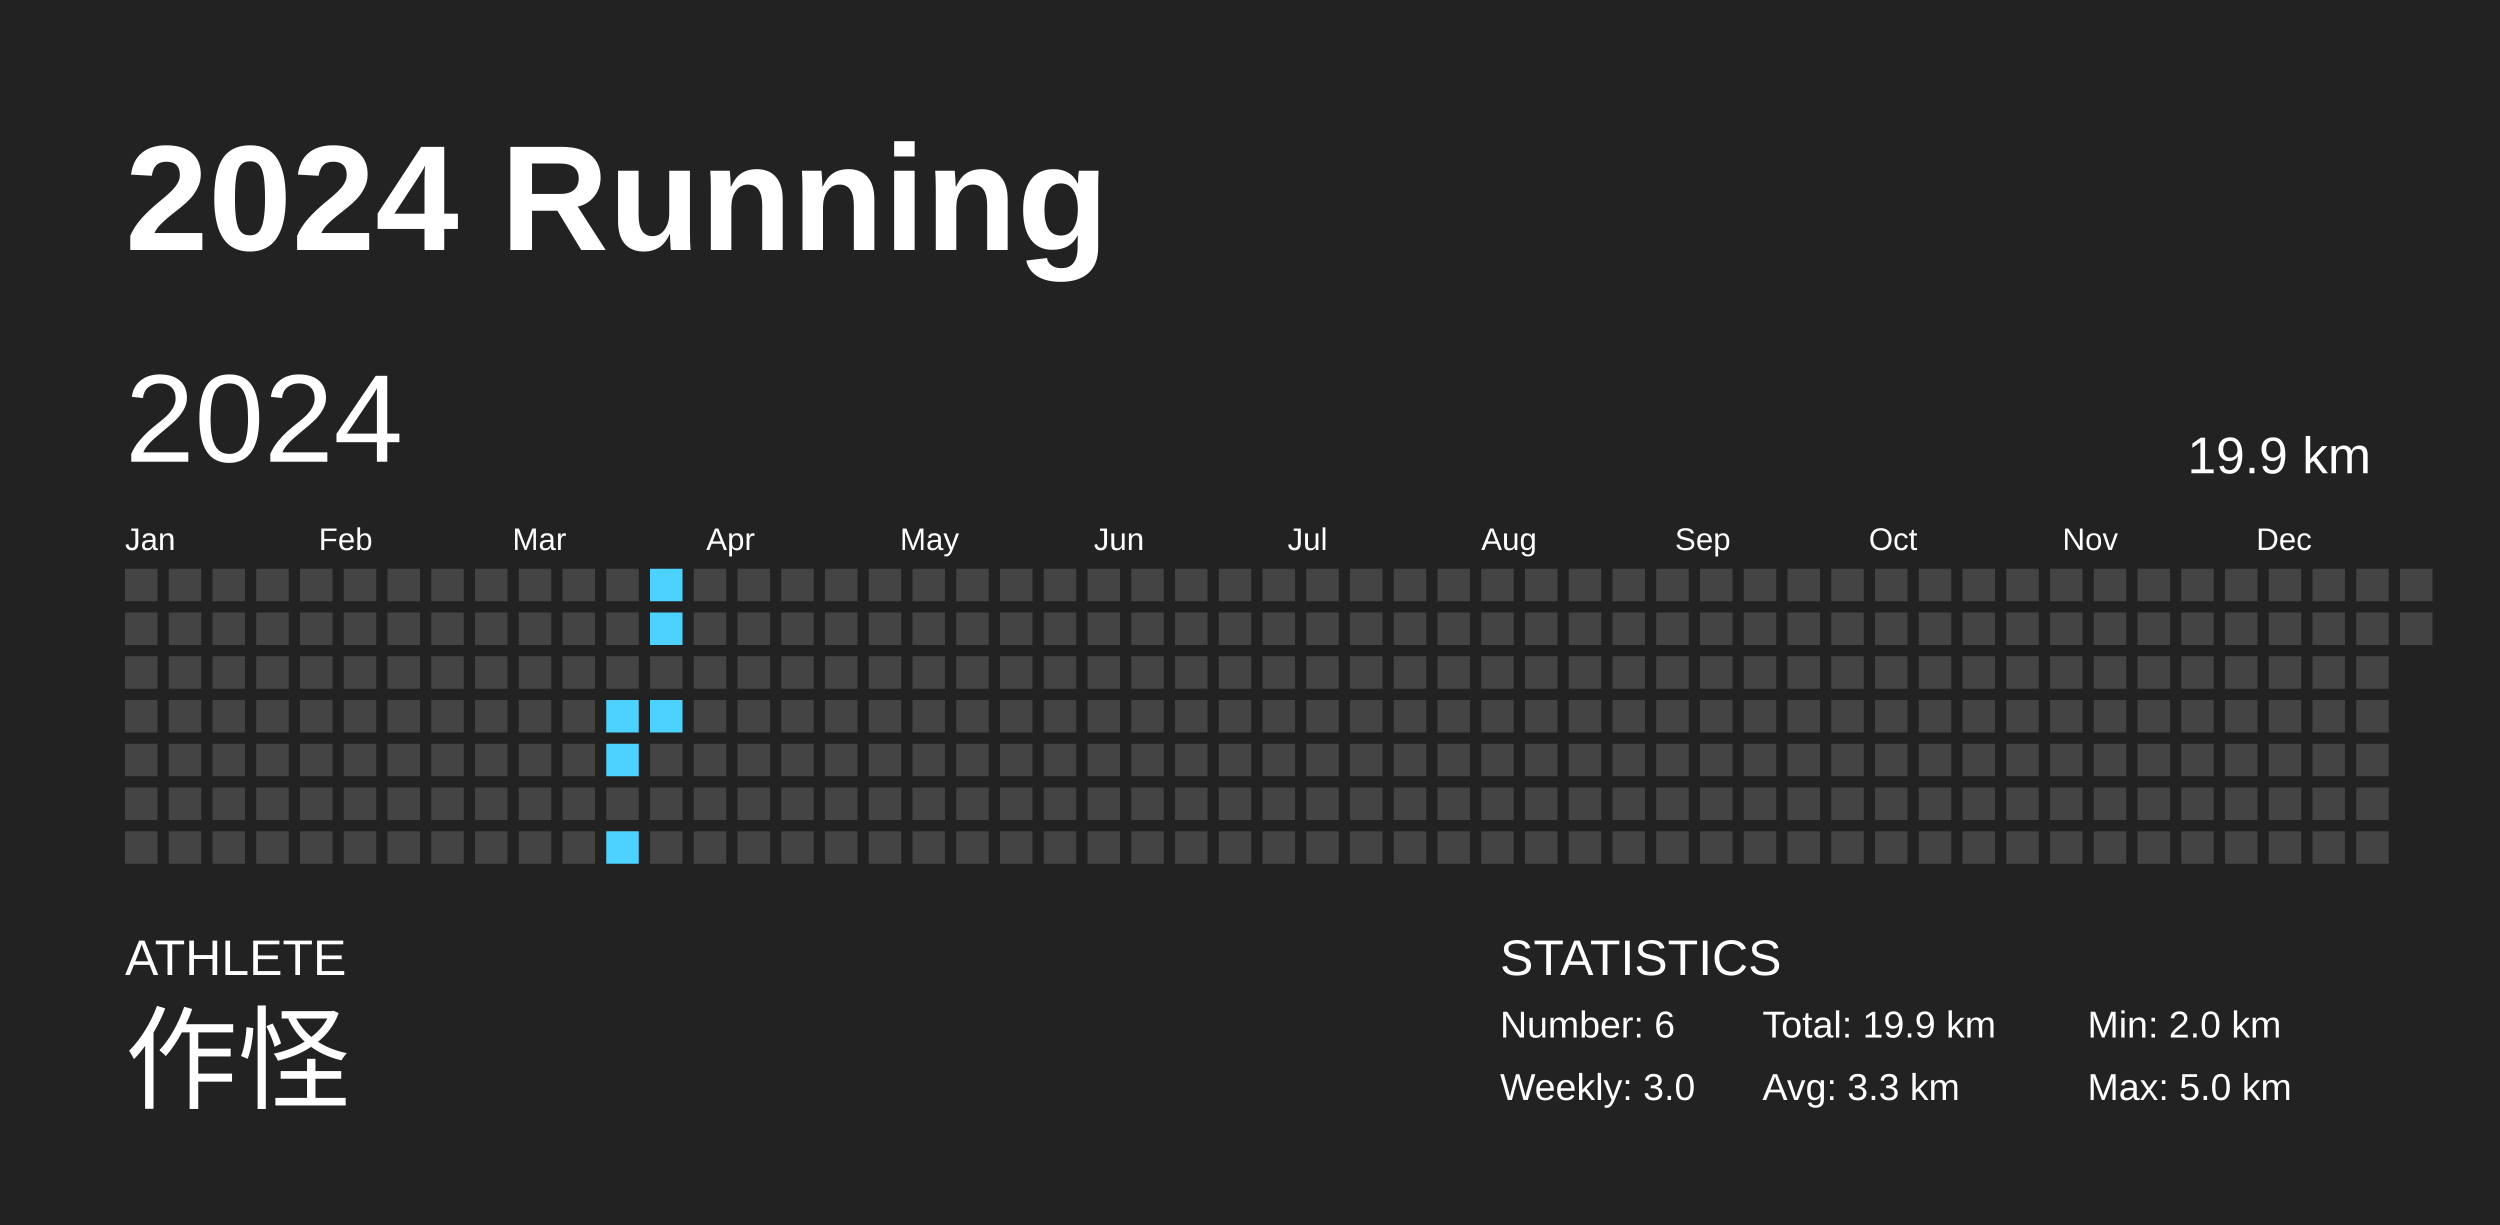
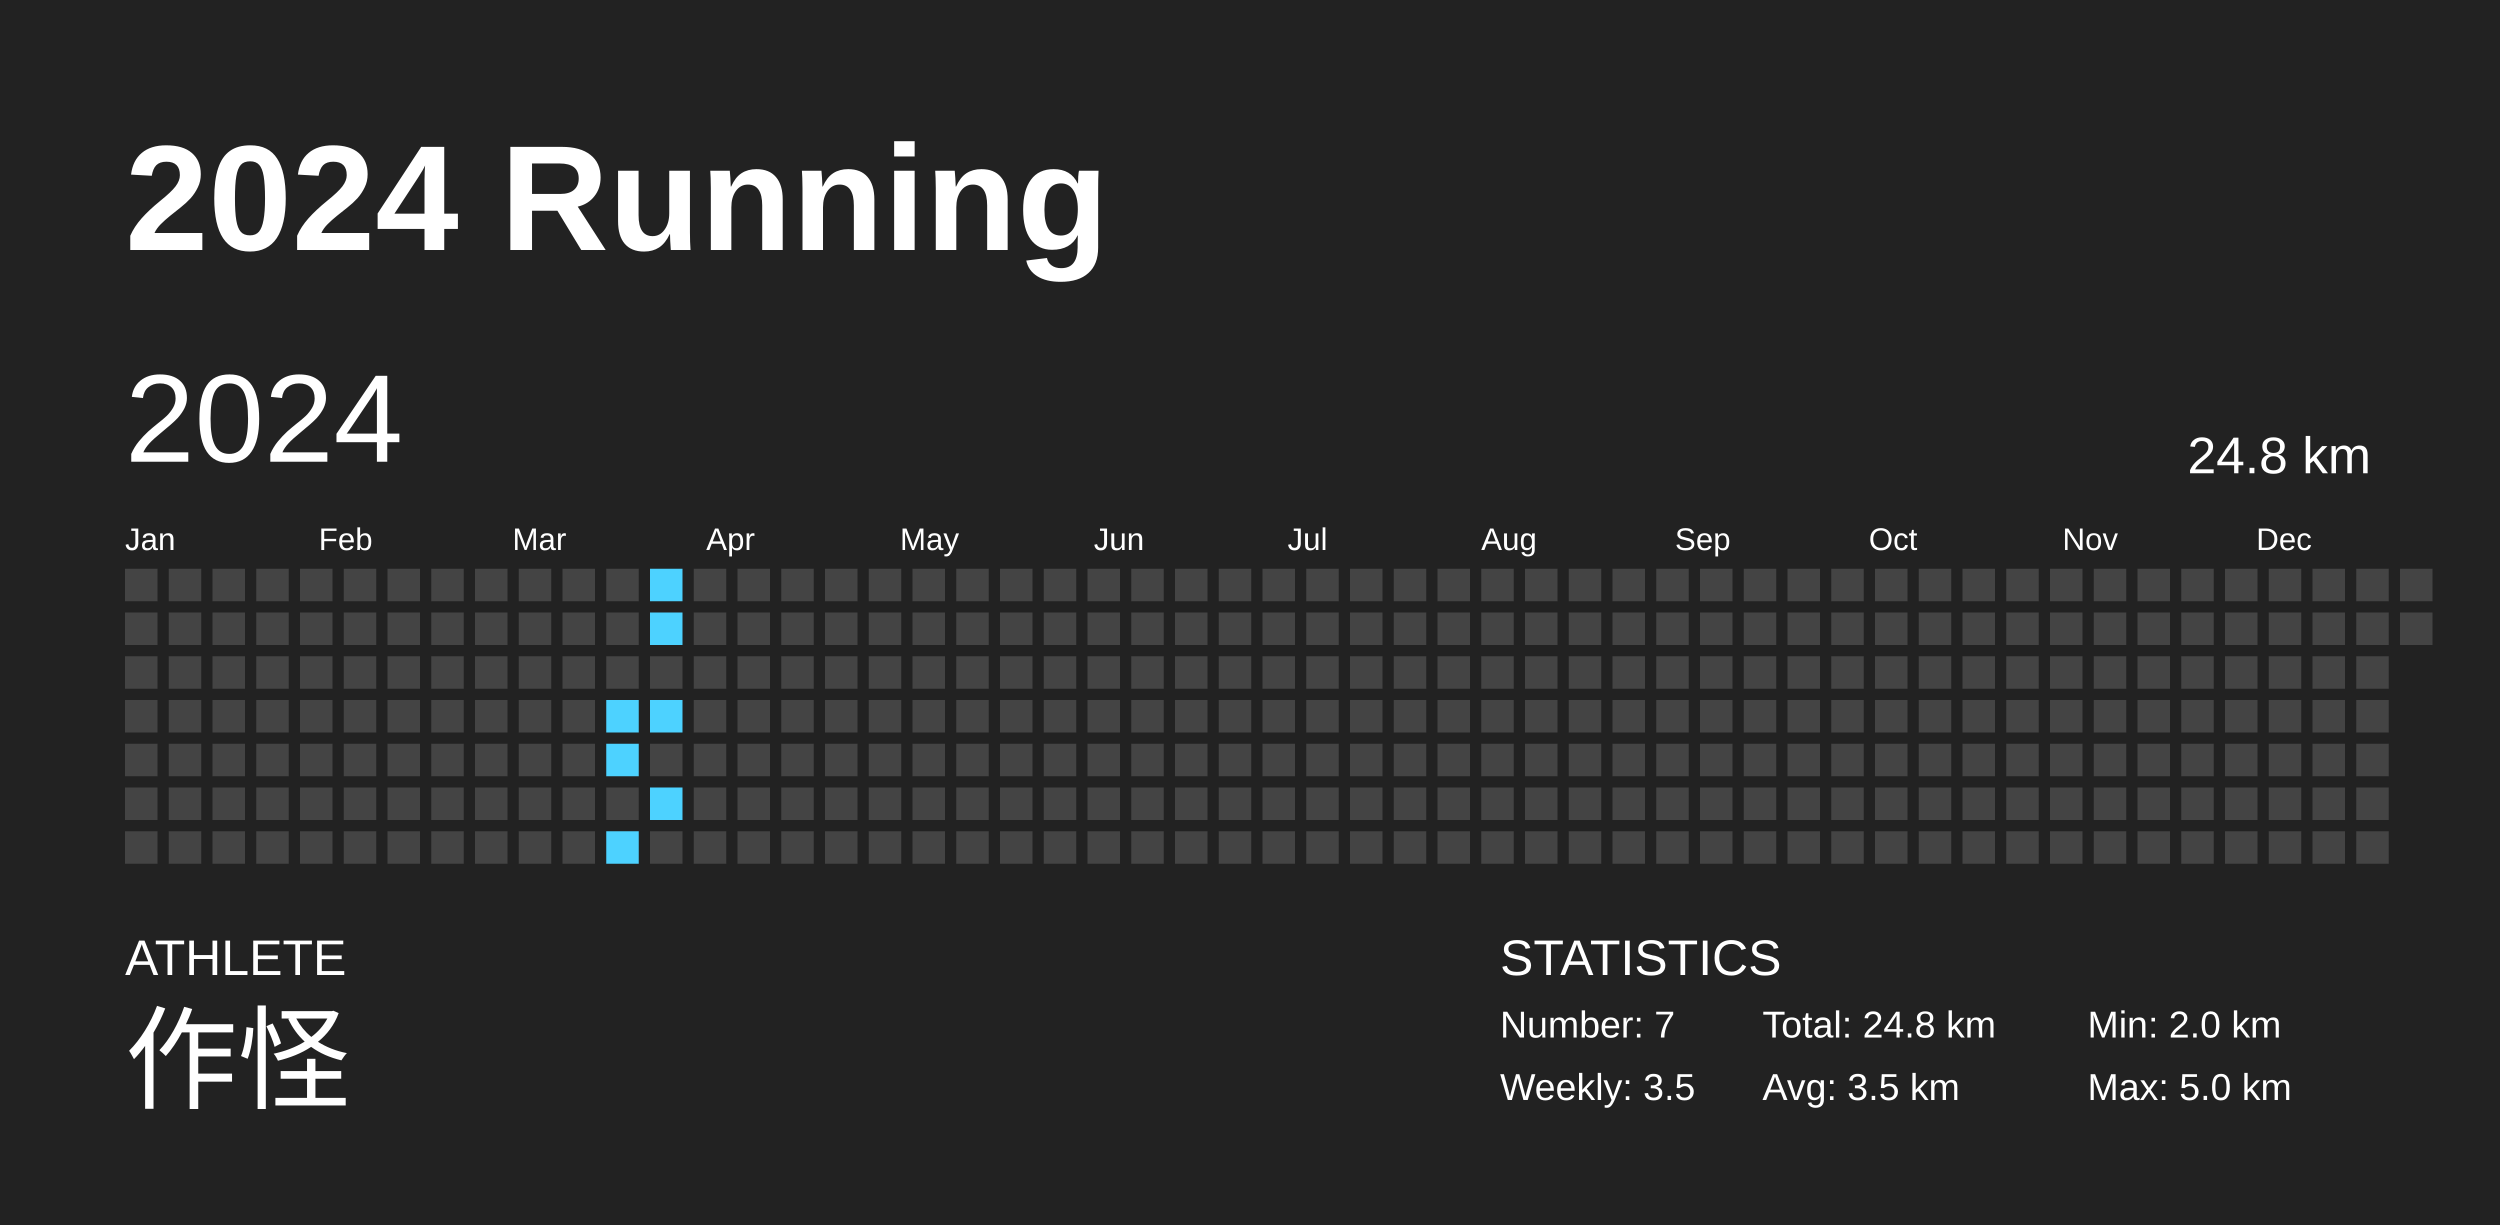
<svg xmlns="http://www.w3.org/2000/svg" baseProfile="full" height="98mm" version="1.1" viewBox="0,0,200,98" width="200mm">
  <defs />
  <rect fill="#222222" height="98" width="200" x="0" y="0" />
  <text fill="#FFFFFF" style="font-size:12px; font-family:Arial; font-weight:bold;" x="10" y="20">2024 Running</text>
  <text fill="#FFFFFF" style="font-size:4px; font-family:Arial" x="10" y="78">ATHLETE</text>
  <text fill="#FFFFFF" style="font-size:9px; font-family:Arial" x="10" y="88">作怪</text>
  <text fill="#FFFFFF" style="font-size:4px; font-family:Arial" x="120" y="78">STATISTICS</text>
-   <text fill="#FFFFFF" style="font-size:3px; font-family:Arial" x="120" y="83">Number: 6</text>
-   <text fill="#FFFFFF" style="font-size:3px; font-family:Arial" x="120" y="88">Weekly: 3.0</text>
-   <text fill="#FFFFFF" style="font-size:3px; font-family:Arial" x="141" y="83">Total: 19.9 km</text>
-   <text fill="#FFFFFF" style="font-size:3px; font-family:Arial" x="141" y="88">Avg: 3.3 km</text>
+   <text fill="#FFFFFF" style="font-size:3px; font-family:Arial" x="120" y="83">Number: 7</text>
+   <text fill="#FFFFFF" style="font-size:3px; font-family:Arial" x="120" y="88">Weekly: 3.5</text>
+   <text fill="#FFFFFF" style="font-size:3px; font-family:Arial" x="141" y="83">Total: 24.8 km</text>
+   <text fill="#FFFFFF" style="font-size:3px; font-family:Arial" x="141" y="88">Avg: 3.5 km</text>
  <text fill="#FFFFFF" style="font-size:3px; font-family:Arial" x="167" y="83">Min: 2.0 km</text>
  <text fill="#FFFFFF" style="font-size:3px; font-family:Arial" x="167" y="88">Max: 5.0 km</text>
  <text dominant-baseline="hanging" fill="#FFFFFF" style="font-size:10.0px; font-family:Arial;" x="10" y="30">2024</text>
-   <text dominant-baseline="hanging" fill="#FFFFFF" style="font-size:4.125px; font-family:Arial;" x="175" y="35">19.9 km</text>
+   <text dominant-baseline="hanging" fill="#FFFFFF" style="font-size:4.125px; font-family:Arial;" x="175" y="35">24.8 km</text>
  <text fill="#FFFFFF" style="font-size:2.5px; font-family:Arial" x="10.0" y="44">Jan</text>
  <text fill="#FFFFFF" style="font-size:2.5px; font-family:Arial" x="25.5" y="44">Feb</text>
  <text fill="#FFFFFF" style="font-size:2.5px; font-family:Arial" x="41.0" y="44">Mar</text>
  <text fill="#FFFFFF" style="font-size:2.5px; font-family:Arial" x="56.5" y="44">Apr</text>
  <text fill="#FFFFFF" style="font-size:2.5px; font-family:Arial" x="72.0" y="44">May</text>
  <text fill="#FFFFFF" style="font-size:2.5px; font-family:Arial" x="87.5" y="44">Jun</text>
  <text fill="#FFFFFF" style="font-size:2.5px; font-family:Arial" x="103.0" y="44">Jul</text>
  <text fill="#FFFFFF" style="font-size:2.5px; font-family:Arial" x="118.5" y="44">Aug</text>
  <text fill="#FFFFFF" style="font-size:2.5px; font-family:Arial" x="134.0" y="44">Sep</text>
  <text fill="#FFFFFF" style="font-size:2.5px; font-family:Arial" x="149.5" y="44">Oct</text>
  <text fill="#FFFFFF" style="font-size:2.5px; font-family:Arial" x="165.0" y="44">Nov</text>
  <text fill="#FFFFFF" style="font-size:2.5px; font-family:Arial" x="180.5" y="44">Dec</text>
  <rect fill="#444444" height="2.6" width="2.6" x="10.0" y="45.5" />
  <rect fill="#444444" height="2.6" width="2.6" x="10.0" y="49.0" />
  <rect fill="#444444" height="2.6" width="2.6" x="10.0" y="52.5" />
  <rect fill="#444444" height="2.6" width="2.6" x="10.0" y="56.0" />
  <rect fill="#444444" height="2.6" width="2.6" x="10.0" y="59.5" />
  <rect fill="#444444" height="2.6" width="2.6" x="10.0" y="63.0" />
  <rect fill="#444444" height="2.6" width="2.6" x="10.0" y="66.5" />
  <rect fill="#444444" height="2.6" width="2.6" x="13.5" y="45.5" />
  <rect fill="#444444" height="2.6" width="2.6" x="13.5" y="49.0" />
  <rect fill="#444444" height="2.6" width="2.6" x="13.5" y="52.5" />
  <rect fill="#444444" height="2.6" width="2.6" x="13.5" y="56.0" />
  <rect fill="#444444" height="2.6" width="2.6" x="13.5" y="59.5" />
  <rect fill="#444444" height="2.6" width="2.6" x="13.5" y="63.0" />
  <rect fill="#444444" height="2.6" width="2.6" x="13.5" y="66.5" />
  <rect fill="#444444" height="2.6" width="2.6" x="17.0" y="45.5" />
  <rect fill="#444444" height="2.6" width="2.6" x="17.0" y="49.0" />
  <rect fill="#444444" height="2.6" width="2.6" x="17.0" y="52.5" />
  <rect fill="#444444" height="2.6" width="2.6" x="17.0" y="56.0" />
  <rect fill="#444444" height="2.6" width="2.6" x="17.0" y="59.5" />
  <rect fill="#444444" height="2.6" width="2.6" x="17.0" y="63.0" />
  <rect fill="#444444" height="2.6" width="2.6" x="17.0" y="66.5" />
  <rect fill="#444444" height="2.6" width="2.6" x="20.5" y="45.5" />
  <rect fill="#444444" height="2.6" width="2.6" x="20.5" y="49.0" />
  <rect fill="#444444" height="2.6" width="2.6" x="20.5" y="52.5" />
  <rect fill="#444444" height="2.6" width="2.6" x="20.5" y="56.0" />
  <rect fill="#444444" height="2.6" width="2.6" x="20.5" y="59.5" />
  <rect fill="#444444" height="2.6" width="2.6" x="20.5" y="63.0" />
  <rect fill="#444444" height="2.6" width="2.6" x="20.5" y="66.5" />
  <rect fill="#444444" height="2.6" width="2.6" x="24.0" y="45.5" />
  <rect fill="#444444" height="2.6" width="2.6" x="24.0" y="49.0" />
  <rect fill="#444444" height="2.6" width="2.6" x="24.0" y="52.5" />
  <rect fill="#444444" height="2.6" width="2.6" x="24.0" y="56.0" />
  <rect fill="#444444" height="2.6" width="2.6" x="24.0" y="59.5" />
  <rect fill="#444444" height="2.6" width="2.6" x="24.0" y="63.0" />
  <rect fill="#444444" height="2.6" width="2.6" x="24.0" y="66.5" />
  <rect fill="#444444" height="2.6" width="2.6" x="27.5" y="45.5" />
  <rect fill="#444444" height="2.6" width="2.6" x="27.5" y="49.0" />
  <rect fill="#444444" height="2.6" width="2.6" x="27.5" y="52.5" />
  <rect fill="#444444" height="2.6" width="2.6" x="27.5" y="56.0" />
  <rect fill="#444444" height="2.6" width="2.6" x="27.5" y="59.5" />
  <rect fill="#444444" height="2.6" width="2.6" x="27.5" y="63.0" />
  <rect fill="#444444" height="2.6" width="2.6" x="27.5" y="66.5" />
  <rect fill="#444444" height="2.6" width="2.6" x="31.0" y="45.5" />
  <rect fill="#444444" height="2.6" width="2.6" x="31.0" y="49.0" />
  <rect fill="#444444" height="2.6" width="2.6" x="31.0" y="52.5" />
  <rect fill="#444444" height="2.6" width="2.6" x="31.0" y="56.0" />
  <rect fill="#444444" height="2.6" width="2.6" x="31.0" y="59.5" />
  <rect fill="#444444" height="2.6" width="2.6" x="31.0" y="63.0" />
  <rect fill="#444444" height="2.6" width="2.6" x="31.0" y="66.5" />
  <rect fill="#444444" height="2.6" width="2.6" x="34.5" y="45.5" />
  <rect fill="#444444" height="2.6" width="2.6" x="34.5" y="49.0" />
  <rect fill="#444444" height="2.6" width="2.6" x="34.5" y="52.5" />
  <rect fill="#444444" height="2.6" width="2.6" x="34.5" y="56.0" />
  <rect fill="#444444" height="2.6" width="2.6" x="34.5" y="59.5" />
  <rect fill="#444444" height="2.6" width="2.6" x="34.5" y="63.0" />
  <rect fill="#444444" height="2.6" width="2.6" x="34.5" y="66.5" />
  <rect fill="#444444" height="2.6" width="2.6" x="38.0" y="45.5" />
  <rect fill="#444444" height="2.6" width="2.6" x="38.0" y="49.0" />
  <rect fill="#444444" height="2.6" width="2.6" x="38.0" y="52.5" />
  <rect fill="#444444" height="2.6" width="2.6" x="38.0" y="56.0" />
  <rect fill="#444444" height="2.6" width="2.6" x="38.0" y="59.5" />
  <rect fill="#444444" height="2.6" width="2.6" x="38.0" y="63.0" />
  <rect fill="#444444" height="2.6" width="2.6" x="38.0" y="66.5" />
  <rect fill="#444444" height="2.6" width="2.6" x="41.5" y="45.5" />
  <rect fill="#444444" height="2.6" width="2.6" x="41.5" y="49.0" />
  <rect fill="#444444" height="2.6" width="2.6" x="41.5" y="52.5" />
  <rect fill="#444444" height="2.6" width="2.6" x="41.5" y="56.0" />
  <rect fill="#444444" height="2.6" width="2.6" x="41.5" y="59.5" />
  <rect fill="#444444" height="2.6" width="2.6" x="41.5" y="63.0" />
  <rect fill="#444444" height="2.6" width="2.6" x="41.5" y="66.5" />
  <rect fill="#444444" height="2.6" width="2.6" x="45.0" y="45.5" />
  <rect fill="#444444" height="2.6" width="2.6" x="45.0" y="49.0" />
  <rect fill="#444444" height="2.6" width="2.6" x="45.0" y="52.5" />
  <rect fill="#444444" height="2.6" width="2.6" x="45.0" y="56.0" />
  <rect fill="#444444" height="2.6" width="2.6" x="45.0" y="59.5" />
  <rect fill="#444444" height="2.6" width="2.6" x="45.0" y="63.0" />
  <rect fill="#444444" height="2.6" width="2.6" x="45.0" y="66.5" />
  <rect fill="#444444" height="2.6" width="2.6" x="48.5" y="45.5" />
  <rect fill="#444444" height="2.6" width="2.6" x="48.5" y="49.0" />
  <rect fill="#444444" height="2.6" width="2.6" x="48.5" y="52.5" />
  <rect fill="#4dd2ff" height="2.6" width="2.6" x="48.5" y="56.0" />
  <rect fill="#4dd2ff" height="2.6" width="2.6" x="48.5" y="59.5" />
  <rect fill="#444444" height="2.6" width="2.6" x="48.5" y="63.0" />
  <rect fill="#4dd2ff" height="2.6" width="2.6" x="48.5" y="66.5" />
  <rect fill="#4dd2ff" height="2.6" width="2.6" x="52.0" y="45.5" />
  <rect fill="#4dd2ff" height="2.6" width="2.6" x="52.0" y="49.0" />
  <rect fill="#444444" height="2.6" width="2.6" x="52.0" y="52.5" />
  <rect fill="#4dd2ff" height="2.6" width="2.6" x="52.0" y="56.0" />
  <rect fill="#444444" height="2.6" width="2.6" x="52.0" y="59.5" />
-   <rect fill="#444444" height="2.6" width="2.6" x="52.0" y="63.0" />
+   <rect fill="#4dd2ff" height="2.6" width="2.6" x="52.0" y="63.0" />
  <rect fill="#444444" height="2.6" width="2.6" x="52.0" y="66.5" />
  <rect fill="#444444" height="2.6" width="2.6" x="55.5" y="45.5" />
  <rect fill="#444444" height="2.6" width="2.6" x="55.5" y="49.0" />
  <rect fill="#444444" height="2.6" width="2.6" x="55.5" y="52.5" />
  <rect fill="#444444" height="2.6" width="2.6" x="55.5" y="56.0" />
  <rect fill="#444444" height="2.6" width="2.6" x="55.5" y="59.5" />
  <rect fill="#444444" height="2.6" width="2.6" x="55.5" y="63.0" />
  <rect fill="#444444" height="2.6" width="2.6" x="55.5" y="66.5" />
  <rect fill="#444444" height="2.6" width="2.6" x="59.0" y="45.5" />
  <rect fill="#444444" height="2.6" width="2.6" x="59.0" y="49.0" />
  <rect fill="#444444" height="2.6" width="2.6" x="59.0" y="52.5" />
  <rect fill="#444444" height="2.6" width="2.6" x="59.0" y="56.0" />
  <rect fill="#444444" height="2.6" width="2.6" x="59.0" y="59.5" />
  <rect fill="#444444" height="2.6" width="2.6" x="59.0" y="63.0" />
  <rect fill="#444444" height="2.6" width="2.6" x="59.0" y="66.5" />
  <rect fill="#444444" height="2.6" width="2.6" x="62.5" y="45.5" />
  <rect fill="#444444" height="2.6" width="2.6" x="62.5" y="49.0" />
  <rect fill="#444444" height="2.6" width="2.6" x="62.5" y="52.5" />
  <rect fill="#444444" height="2.6" width="2.6" x="62.5" y="56.0" />
  <rect fill="#444444" height="2.6" width="2.6" x="62.5" y="59.5" />
  <rect fill="#444444" height="2.6" width="2.6" x="62.5" y="63.0" />
  <rect fill="#444444" height="2.6" width="2.6" x="62.5" y="66.5" />
  <rect fill="#444444" height="2.6" width="2.6" x="66.0" y="45.5" />
  <rect fill="#444444" height="2.6" width="2.6" x="66.0" y="49.0" />
  <rect fill="#444444" height="2.6" width="2.6" x="66.0" y="52.5" />
  <rect fill="#444444" height="2.6" width="2.6" x="66.0" y="56.0" />
  <rect fill="#444444" height="2.6" width="2.6" x="66.0" y="59.5" />
  <rect fill="#444444" height="2.6" width="2.6" x="66.0" y="63.0" />
  <rect fill="#444444" height="2.6" width="2.6" x="66.0" y="66.5" />
  <rect fill="#444444" height="2.6" width="2.6" x="69.5" y="45.5" />
  <rect fill="#444444" height="2.6" width="2.6" x="69.5" y="49.0" />
  <rect fill="#444444" height="2.6" width="2.6" x="69.5" y="52.5" />
  <rect fill="#444444" height="2.6" width="2.6" x="69.5" y="56.0" />
  <rect fill="#444444" height="2.6" width="2.6" x="69.5" y="59.5" />
  <rect fill="#444444" height="2.6" width="2.6" x="69.5" y="63.0" />
  <rect fill="#444444" height="2.6" width="2.6" x="69.5" y="66.5" />
  <rect fill="#444444" height="2.6" width="2.6" x="73.0" y="45.5" />
  <rect fill="#444444" height="2.6" width="2.6" x="73.0" y="49.0" />
  <rect fill="#444444" height="2.6" width="2.6" x="73.0" y="52.5" />
  <rect fill="#444444" height="2.6" width="2.6" x="73.0" y="56.0" />
  <rect fill="#444444" height="2.6" width="2.6" x="73.0" y="59.5" />
  <rect fill="#444444" height="2.6" width="2.6" x="73.0" y="63.0" />
  <rect fill="#444444" height="2.6" width="2.6" x="73.0" y="66.5" />
  <rect fill="#444444" height="2.6" width="2.6" x="76.5" y="45.5" />
  <rect fill="#444444" height="2.6" width="2.6" x="76.5" y="49.0" />
  <rect fill="#444444" height="2.6" width="2.6" x="76.5" y="52.5" />
  <rect fill="#444444" height="2.6" width="2.6" x="76.5" y="56.0" />
  <rect fill="#444444" height="2.6" width="2.6" x="76.5" y="59.5" />
  <rect fill="#444444" height="2.6" width="2.6" x="76.5" y="63.0" />
  <rect fill="#444444" height="2.6" width="2.6" x="76.5" y="66.5" />
  <rect fill="#444444" height="2.6" width="2.6" x="80.0" y="45.5" />
  <rect fill="#444444" height="2.6" width="2.6" x="80.0" y="49.0" />
  <rect fill="#444444" height="2.6" width="2.6" x="80.0" y="52.5" />
  <rect fill="#444444" height="2.6" width="2.6" x="80.0" y="56.0" />
  <rect fill="#444444" height="2.6" width="2.6" x="80.0" y="59.5" />
  <rect fill="#444444" height="2.6" width="2.6" x="80.0" y="63.0" />
  <rect fill="#444444" height="2.6" width="2.6" x="80.0" y="66.5" />
  <rect fill="#444444" height="2.6" width="2.6" x="83.5" y="45.5" />
  <rect fill="#444444" height="2.6" width="2.6" x="83.5" y="49.0" />
  <rect fill="#444444" height="2.6" width="2.6" x="83.5" y="52.5" />
  <rect fill="#444444" height="2.6" width="2.6" x="83.5" y="56.0" />
  <rect fill="#444444" height="2.6" width="2.6" x="83.5" y="59.5" />
  <rect fill="#444444" height="2.6" width="2.6" x="83.5" y="63.0" />
  <rect fill="#444444" height="2.6" width="2.6" x="83.5" y="66.5" />
  <rect fill="#444444" height="2.6" width="2.6" x="87.0" y="45.5" />
  <rect fill="#444444" height="2.6" width="2.6" x="87.0" y="49.0" />
  <rect fill="#444444" height="2.6" width="2.6" x="87.0" y="52.5" />
  <rect fill="#444444" height="2.6" width="2.6" x="87.0" y="56.0" />
  <rect fill="#444444" height="2.6" width="2.6" x="87.0" y="59.5" />
  <rect fill="#444444" height="2.6" width="2.6" x="87.0" y="63.0" />
  <rect fill="#444444" height="2.6" width="2.6" x="87.0" y="66.5" />
  <rect fill="#444444" height="2.6" width="2.6" x="90.5" y="45.5" />
  <rect fill="#444444" height="2.6" width="2.6" x="90.5" y="49.0" />
  <rect fill="#444444" height="2.6" width="2.6" x="90.5" y="52.5" />
  <rect fill="#444444" height="2.6" width="2.6" x="90.5" y="56.0" />
  <rect fill="#444444" height="2.6" width="2.6" x="90.5" y="59.5" />
  <rect fill="#444444" height="2.6" width="2.6" x="90.5" y="63.0" />
  <rect fill="#444444" height="2.6" width="2.6" x="90.5" y="66.5" />
  <rect fill="#444444" height="2.6" width="2.6" x="94.0" y="45.5" />
  <rect fill="#444444" height="2.6" width="2.6" x="94.0" y="49.0" />
  <rect fill="#444444" height="2.6" width="2.6" x="94.0" y="52.5" />
  <rect fill="#444444" height="2.6" width="2.6" x="94.0" y="56.0" />
  <rect fill="#444444" height="2.6" width="2.6" x="94.0" y="59.5" />
  <rect fill="#444444" height="2.6" width="2.6" x="94.0" y="63.0" />
  <rect fill="#444444" height="2.6" width="2.6" x="94.0" y="66.5" />
  <rect fill="#444444" height="2.6" width="2.6" x="97.5" y="45.5" />
  <rect fill="#444444" height="2.6" width="2.6" x="97.5" y="49.0" />
  <rect fill="#444444" height="2.6" width="2.6" x="97.5" y="52.5" />
  <rect fill="#444444" height="2.6" width="2.6" x="97.5" y="56.0" />
  <rect fill="#444444" height="2.6" width="2.6" x="97.5" y="59.5" />
  <rect fill="#444444" height="2.6" width="2.6" x="97.5" y="63.0" />
  <rect fill="#444444" height="2.6" width="2.6" x="97.5" y="66.5" />
  <rect fill="#444444" height="2.6" width="2.6" x="101.0" y="45.5" />
  <rect fill="#444444" height="2.6" width="2.6" x="101.0" y="49.0" />
  <rect fill="#444444" height="2.6" width="2.6" x="101.0" y="52.5" />
  <rect fill="#444444" height="2.6" width="2.6" x="101.0" y="56.0" />
  <rect fill="#444444" height="2.6" width="2.6" x="101.0" y="59.5" />
  <rect fill="#444444" height="2.6" width="2.6" x="101.0" y="63.0" />
  <rect fill="#444444" height="2.6" width="2.6" x="101.0" y="66.5" />
  <rect fill="#444444" height="2.6" width="2.6" x="104.5" y="45.5" />
  <rect fill="#444444" height="2.6" width="2.6" x="104.5" y="49.0" />
  <rect fill="#444444" height="2.6" width="2.6" x="104.5" y="52.5" />
  <rect fill="#444444" height="2.6" width="2.6" x="104.5" y="56.0" />
  <rect fill="#444444" height="2.6" width="2.6" x="104.5" y="59.5" />
  <rect fill="#444444" height="2.6" width="2.6" x="104.5" y="63.0" />
  <rect fill="#444444" height="2.6" width="2.6" x="104.5" y="66.5" />
  <rect fill="#444444" height="2.6" width="2.6" x="108.0" y="45.5" />
  <rect fill="#444444" height="2.6" width="2.6" x="108.0" y="49.0" />
  <rect fill="#444444" height="2.6" width="2.6" x="108.0" y="52.5" />
  <rect fill="#444444" height="2.6" width="2.6" x="108.0" y="56.0" />
  <rect fill="#444444" height="2.6" width="2.6" x="108.0" y="59.5" />
  <rect fill="#444444" height="2.6" width="2.6" x="108.0" y="63.0" />
  <rect fill="#444444" height="2.6" width="2.6" x="108.0" y="66.5" />
  <rect fill="#444444" height="2.6" width="2.6" x="111.5" y="45.5" />
  <rect fill="#444444" height="2.6" width="2.6" x="111.5" y="49.0" />
  <rect fill="#444444" height="2.6" width="2.6" x="111.5" y="52.5" />
  <rect fill="#444444" height="2.6" width="2.6" x="111.5" y="56.0" />
  <rect fill="#444444" height="2.6" width="2.6" x="111.5" y="59.5" />
  <rect fill="#444444" height="2.6" width="2.6" x="111.5" y="63.0" />
  <rect fill="#444444" height="2.6" width="2.6" x="111.5" y="66.5" />
  <rect fill="#444444" height="2.6" width="2.6" x="115.0" y="45.5" />
  <rect fill="#444444" height="2.6" width="2.6" x="115.0" y="49.0" />
  <rect fill="#444444" height="2.6" width="2.6" x="115.0" y="52.5" />
  <rect fill="#444444" height="2.6" width="2.6" x="115.0" y="56.0" />
  <rect fill="#444444" height="2.6" width="2.6" x="115.0" y="59.5" />
  <rect fill="#444444" height="2.6" width="2.6" x="115.0" y="63.0" />
  <rect fill="#444444" height="2.6" width="2.6" x="115.0" y="66.5" />
  <rect fill="#444444" height="2.6" width="2.6" x="118.5" y="45.5" />
  <rect fill="#444444" height="2.6" width="2.6" x="118.5" y="49.0" />
  <rect fill="#444444" height="2.6" width="2.6" x="118.5" y="52.5" />
  <rect fill="#444444" height="2.6" width="2.6" x="118.5" y="56.0" />
  <rect fill="#444444" height="2.6" width="2.6" x="118.5" y="59.5" />
  <rect fill="#444444" height="2.6" width="2.6" x="118.5" y="63.0" />
  <rect fill="#444444" height="2.6" width="2.6" x="118.5" y="66.5" />
  <rect fill="#444444" height="2.6" width="2.6" x="122.0" y="45.5" />
  <rect fill="#444444" height="2.6" width="2.6" x="122.0" y="49.0" />
  <rect fill="#444444" height="2.6" width="2.6" x="122.0" y="52.5" />
  <rect fill="#444444" height="2.6" width="2.6" x="122.0" y="56.0" />
  <rect fill="#444444" height="2.6" width="2.6" x="122.0" y="59.5" />
  <rect fill="#444444" height="2.6" width="2.6" x="122.0" y="63.0" />
  <rect fill="#444444" height="2.6" width="2.6" x="122.0" y="66.5" />
  <rect fill="#444444" height="2.6" width="2.6" x="125.5" y="45.5" />
  <rect fill="#444444" height="2.6" width="2.6" x="125.5" y="49.0" />
  <rect fill="#444444" height="2.6" width="2.6" x="125.5" y="52.5" />
  <rect fill="#444444" height="2.6" width="2.6" x="125.5" y="56.0" />
  <rect fill="#444444" height="2.6" width="2.6" x="125.5" y="59.5" />
  <rect fill="#444444" height="2.6" width="2.6" x="125.5" y="63.0" />
  <rect fill="#444444" height="2.6" width="2.6" x="125.5" y="66.5" />
  <rect fill="#444444" height="2.6" width="2.6" x="129.0" y="45.5" />
  <rect fill="#444444" height="2.6" width="2.6" x="129.0" y="49.0" />
  <rect fill="#444444" height="2.6" width="2.6" x="129.0" y="52.5" />
  <rect fill="#444444" height="2.6" width="2.6" x="129.0" y="56.0" />
  <rect fill="#444444" height="2.6" width="2.6" x="129.0" y="59.5" />
  <rect fill="#444444" height="2.6" width="2.6" x="129.0" y="63.0" />
  <rect fill="#444444" height="2.6" width="2.6" x="129.0" y="66.5" />
  <rect fill="#444444" height="2.6" width="2.6" x="132.5" y="45.5" />
  <rect fill="#444444" height="2.6" width="2.6" x="132.5" y="49.0" />
  <rect fill="#444444" height="2.6" width="2.6" x="132.5" y="52.5" />
  <rect fill="#444444" height="2.6" width="2.6" x="132.5" y="56.0" />
  <rect fill="#444444" height="2.6" width="2.6" x="132.5" y="59.5" />
  <rect fill="#444444" height="2.6" width="2.6" x="132.5" y="63.0" />
  <rect fill="#444444" height="2.6" width="2.6" x="132.5" y="66.5" />
  <rect fill="#444444" height="2.6" width="2.6" x="136.0" y="45.5" />
  <rect fill="#444444" height="2.6" width="2.6" x="136.0" y="49.0" />
  <rect fill="#444444" height="2.6" width="2.6" x="136.0" y="52.5" />
  <rect fill="#444444" height="2.6" width="2.6" x="136.0" y="56.0" />
  <rect fill="#444444" height="2.6" width="2.6" x="136.0" y="59.5" />
  <rect fill="#444444" height="2.6" width="2.6" x="136.0" y="63.0" />
  <rect fill="#444444" height="2.6" width="2.6" x="136.0" y="66.5" />
  <rect fill="#444444" height="2.6" width="2.6" x="139.5" y="45.5" />
  <rect fill="#444444" height="2.6" width="2.6" x="139.5" y="49.0" />
  <rect fill="#444444" height="2.6" width="2.6" x="139.5" y="52.5" />
  <rect fill="#444444" height="2.6" width="2.6" x="139.5" y="56.0" />
  <rect fill="#444444" height="2.6" width="2.6" x="139.5" y="59.5" />
  <rect fill="#444444" height="2.6" width="2.6" x="139.5" y="63.0" />
  <rect fill="#444444" height="2.6" width="2.6" x="139.5" y="66.5" />
  <rect fill="#444444" height="2.6" width="2.6" x="143.0" y="45.5" />
  <rect fill="#444444" height="2.6" width="2.6" x="143.0" y="49.0" />
  <rect fill="#444444" height="2.6" width="2.6" x="143.0" y="52.5" />
  <rect fill="#444444" height="2.6" width="2.6" x="143.0" y="56.0" />
  <rect fill="#444444" height="2.6" width="2.6" x="143.0" y="59.5" />
  <rect fill="#444444" height="2.6" width="2.6" x="143.0" y="63.0" />
  <rect fill="#444444" height="2.6" width="2.6" x="143.0" y="66.5" />
  <rect fill="#444444" height="2.6" width="2.6" x="146.5" y="45.5" />
  <rect fill="#444444" height="2.6" width="2.6" x="146.5" y="49.0" />
  <rect fill="#444444" height="2.6" width="2.6" x="146.5" y="52.5" />
  <rect fill="#444444" height="2.6" width="2.6" x="146.5" y="56.0" />
  <rect fill="#444444" height="2.6" width="2.6" x="146.5" y="59.5" />
  <rect fill="#444444" height="2.6" width="2.6" x="146.5" y="63.0" />
  <rect fill="#444444" height="2.6" width="2.6" x="146.5" y="66.5" />
  <rect fill="#444444" height="2.6" width="2.6" x="150.0" y="45.5" />
  <rect fill="#444444" height="2.6" width="2.6" x="150.0" y="49.0" />
  <rect fill="#444444" height="2.6" width="2.6" x="150.0" y="52.5" />
  <rect fill="#444444" height="2.6" width="2.6" x="150.0" y="56.0" />
  <rect fill="#444444" height="2.6" width="2.6" x="150.0" y="59.5" />
  <rect fill="#444444" height="2.6" width="2.6" x="150.0" y="63.0" />
  <rect fill="#444444" height="2.6" width="2.6" x="150.0" y="66.5" />
  <rect fill="#444444" height="2.6" width="2.6" x="153.5" y="45.5" />
  <rect fill="#444444" height="2.6" width="2.6" x="153.5" y="49.0" />
  <rect fill="#444444" height="2.6" width="2.6" x="153.5" y="52.5" />
  <rect fill="#444444" height="2.6" width="2.6" x="153.5" y="56.0" />
  <rect fill="#444444" height="2.6" width="2.6" x="153.5" y="59.5" />
  <rect fill="#444444" height="2.6" width="2.6" x="153.5" y="63.0" />
  <rect fill="#444444" height="2.6" width="2.6" x="153.5" y="66.5" />
  <rect fill="#444444" height="2.6" width="2.6" x="157.0" y="45.5" />
  <rect fill="#444444" height="2.6" width="2.6" x="157.0" y="49.0" />
  <rect fill="#444444" height="2.6" width="2.6" x="157.0" y="52.5" />
  <rect fill="#444444" height="2.6" width="2.6" x="157.0" y="56.0" />
  <rect fill="#444444" height="2.6" width="2.6" x="157.0" y="59.5" />
  <rect fill="#444444" height="2.6" width="2.6" x="157.0" y="63.0" />
  <rect fill="#444444" height="2.6" width="2.6" x="157.0" y="66.5" />
  <rect fill="#444444" height="2.6" width="2.6" x="160.5" y="45.5" />
  <rect fill="#444444" height="2.6" width="2.6" x="160.5" y="49.0" />
  <rect fill="#444444" height="2.6" width="2.6" x="160.5" y="52.5" />
  <rect fill="#444444" height="2.6" width="2.6" x="160.5" y="56.0" />
  <rect fill="#444444" height="2.6" width="2.6" x="160.5" y="59.5" />
  <rect fill="#444444" height="2.6" width="2.6" x="160.5" y="63.0" />
  <rect fill="#444444" height="2.6" width="2.6" x="160.5" y="66.5" />
  <rect fill="#444444" height="2.6" width="2.6" x="164.0" y="45.5" />
  <rect fill="#444444" height="2.6" width="2.6" x="164.0" y="49.0" />
  <rect fill="#444444" height="2.6" width="2.6" x="164.0" y="52.5" />
  <rect fill="#444444" height="2.6" width="2.6" x="164.0" y="56.0" />
  <rect fill="#444444" height="2.6" width="2.6" x="164.0" y="59.5" />
  <rect fill="#444444" height="2.6" width="2.6" x="164.0" y="63.0" />
  <rect fill="#444444" height="2.6" width="2.6" x="164.0" y="66.5" />
  <rect fill="#444444" height="2.6" width="2.6" x="167.5" y="45.5" />
  <rect fill="#444444" height="2.6" width="2.6" x="167.5" y="49.0" />
  <rect fill="#444444" height="2.6" width="2.6" x="167.5" y="52.5" />
  <rect fill="#444444" height="2.6" width="2.6" x="167.5" y="56.0" />
  <rect fill="#444444" height="2.6" width="2.6" x="167.5" y="59.5" />
  <rect fill="#444444" height="2.6" width="2.6" x="167.5" y="63.0" />
  <rect fill="#444444" height="2.6" width="2.6" x="167.5" y="66.5" />
  <rect fill="#444444" height="2.6" width="2.6" x="171.0" y="45.5" />
  <rect fill="#444444" height="2.6" width="2.6" x="171.0" y="49.0" />
  <rect fill="#444444" height="2.6" width="2.6" x="171.0" y="52.5" />
  <rect fill="#444444" height="2.6" width="2.6" x="171.0" y="56.0" />
  <rect fill="#444444" height="2.6" width="2.6" x="171.0" y="59.5" />
  <rect fill="#444444" height="2.6" width="2.6" x="171.0" y="63.0" />
  <rect fill="#444444" height="2.6" width="2.6" x="171.0" y="66.5" />
  <rect fill="#444444" height="2.6" width="2.6" x="174.5" y="45.5" />
  <rect fill="#444444" height="2.6" width="2.6" x="174.5" y="49.0" />
  <rect fill="#444444" height="2.6" width="2.6" x="174.5" y="52.5" />
  <rect fill="#444444" height="2.6" width="2.6" x="174.5" y="56.0" />
  <rect fill="#444444" height="2.6" width="2.6" x="174.5" y="59.5" />
  <rect fill="#444444" height="2.6" width="2.6" x="174.5" y="63.0" />
  <rect fill="#444444" height="2.6" width="2.6" x="174.5" y="66.5" />
  <rect fill="#444444" height="2.6" width="2.6" x="178.0" y="45.5" />
  <rect fill="#444444" height="2.6" width="2.6" x="178.0" y="49.0" />
  <rect fill="#444444" height="2.6" width="2.6" x="178.0" y="52.5" />
  <rect fill="#444444" height="2.6" width="2.6" x="178.0" y="56.0" />
  <rect fill="#444444" height="2.6" width="2.6" x="178.0" y="59.5" />
  <rect fill="#444444" height="2.6" width="2.6" x="178.0" y="63.0" />
  <rect fill="#444444" height="2.6" width="2.6" x="178.0" y="66.5" />
  <rect fill="#444444" height="2.6" width="2.6" x="181.5" y="45.5" />
  <rect fill="#444444" height="2.6" width="2.6" x="181.5" y="49.0" />
  <rect fill="#444444" height="2.6" width="2.6" x="181.5" y="52.5" />
  <rect fill="#444444" height="2.6" width="2.6" x="181.5" y="56.0" />
  <rect fill="#444444" height="2.6" width="2.6" x="181.5" y="59.5" />
  <rect fill="#444444" height="2.6" width="2.6" x="181.5" y="63.0" />
  <rect fill="#444444" height="2.6" width="2.6" x="181.5" y="66.5" />
  <rect fill="#444444" height="2.6" width="2.6" x="185.0" y="45.5" />
  <rect fill="#444444" height="2.6" width="2.6" x="185.0" y="49.0" />
  <rect fill="#444444" height="2.6" width="2.6" x="185.0" y="52.5" />
  <rect fill="#444444" height="2.6" width="2.6" x="185.0" y="56.0" />
  <rect fill="#444444" height="2.6" width="2.6" x="185.0" y="59.5" />
  <rect fill="#444444" height="2.6" width="2.6" x="185.0" y="63.0" />
  <rect fill="#444444" height="2.6" width="2.6" x="185.0" y="66.5" />
  <rect fill="#444444" height="2.6" width="2.6" x="188.5" y="45.5" />
  <rect fill="#444444" height="2.6" width="2.6" x="188.5" y="49.0" />
  <rect fill="#444444" height="2.6" width="2.6" x="188.5" y="52.5" />
  <rect fill="#444444" height="2.6" width="2.6" x="188.5" y="56.0" />
  <rect fill="#444444" height="2.6" width="2.6" x="188.5" y="59.5" />
  <rect fill="#444444" height="2.6" width="2.6" x="188.5" y="63.0" />
  <rect fill="#444444" height="2.6" width="2.6" x="188.5" y="66.5" />
  <rect fill="#444444" height="2.6" width="2.6" x="192.0" y="45.5" />
  <rect fill="#444444" height="2.6" width="2.6" x="192.0" y="49.0" />
</svg>
